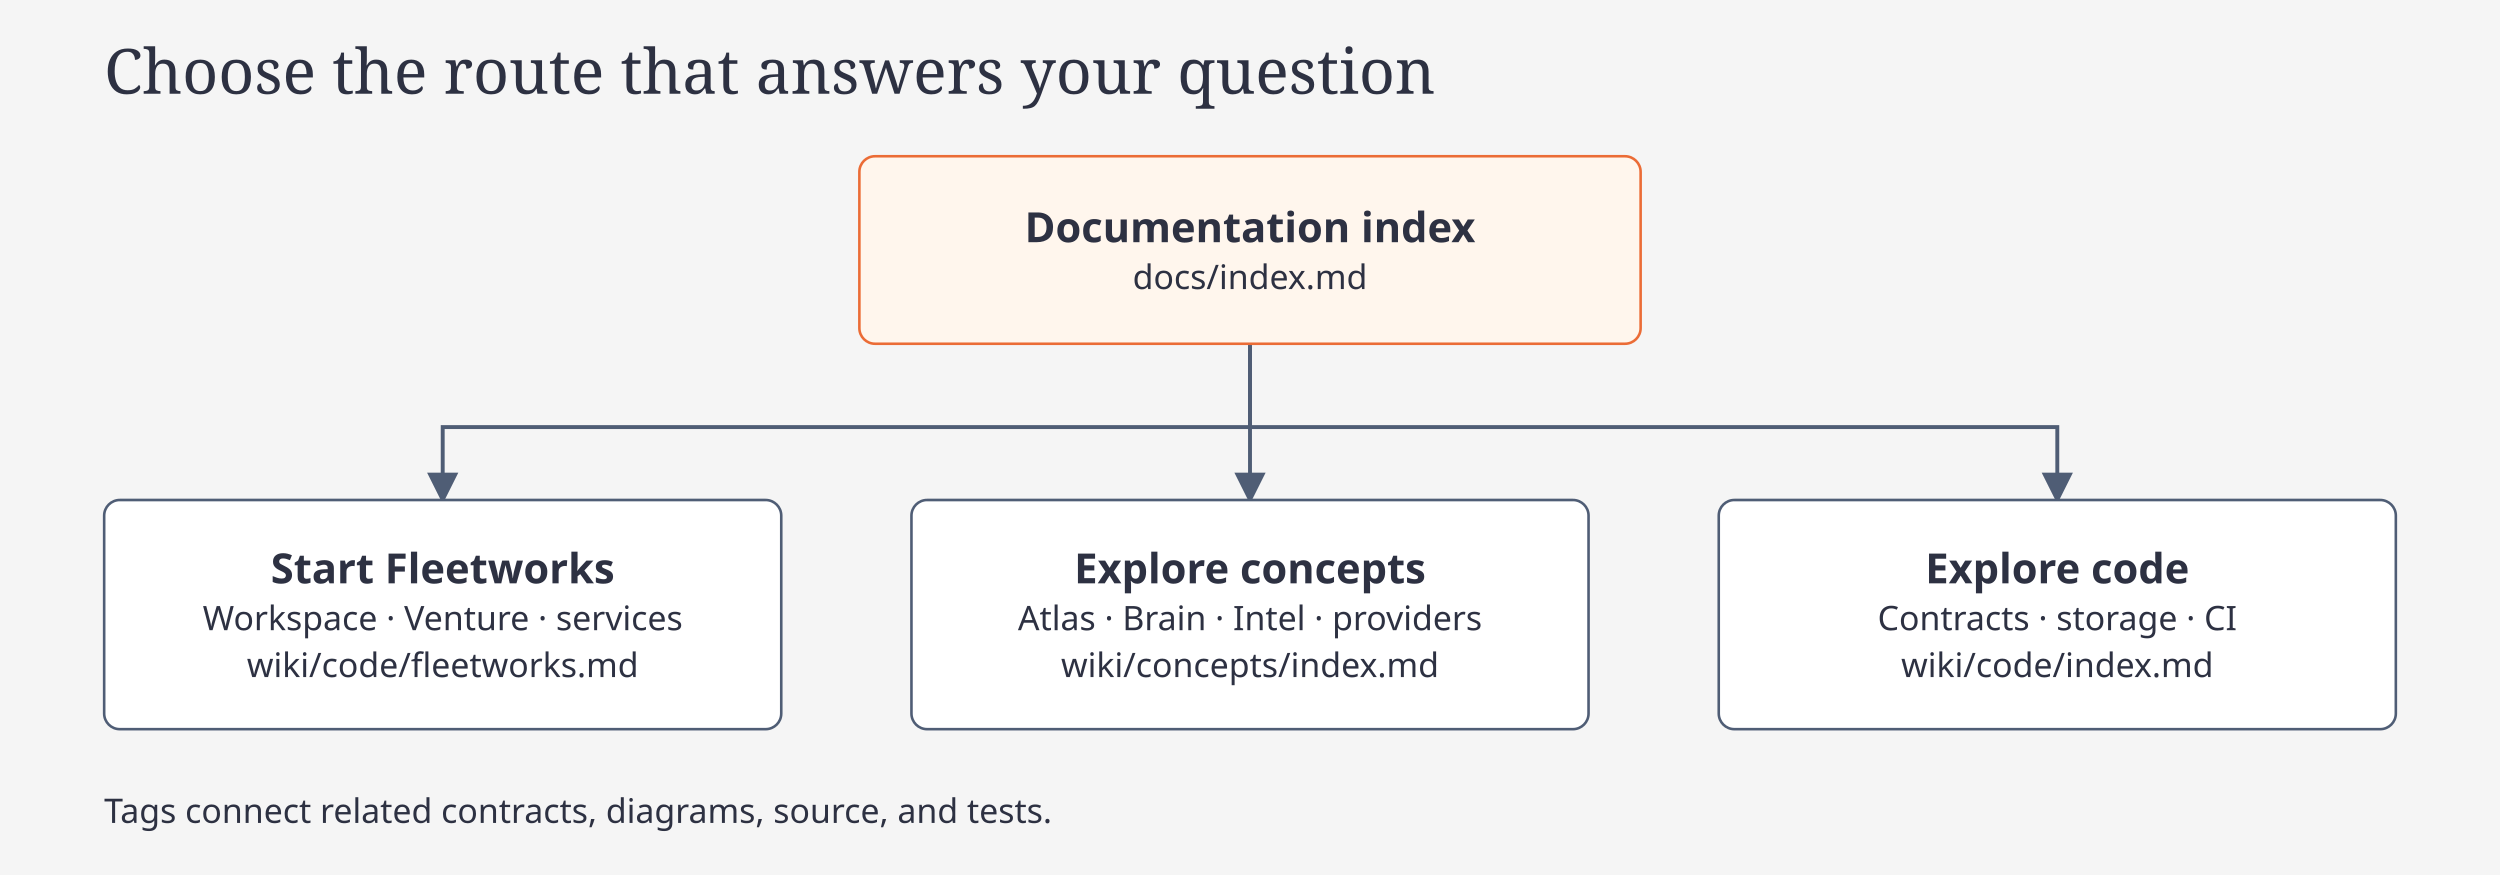
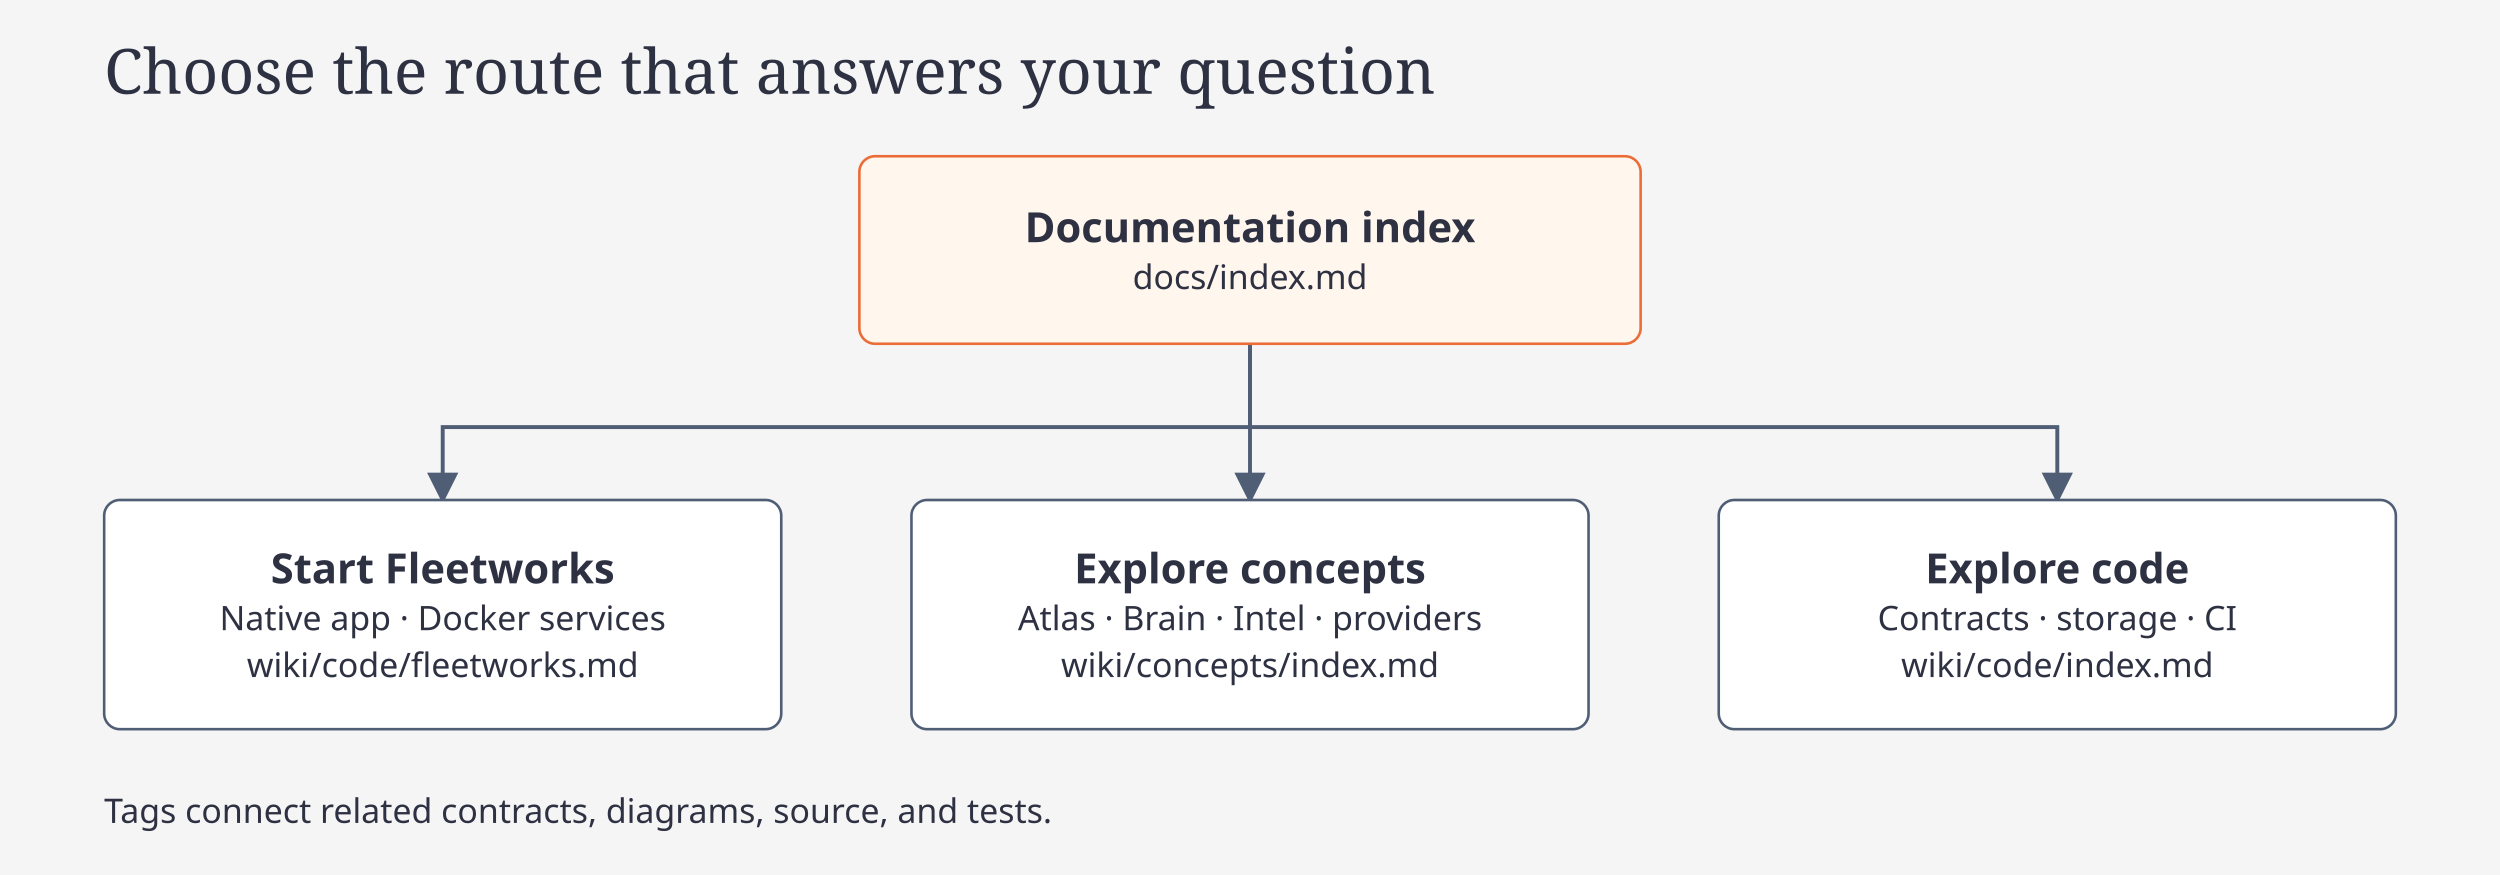
<svg xmlns="http://www.w3.org/2000/svg" viewBox="0 0 960 336" role="img" aria-labelledby="wiki-navigation-title wiki-navigation-desc">
  <defs>
    <marker id="wiki-navigation-arrow" markerWidth="8" markerHeight="8" refX="7" refY="4" orient="auto">
      <path d="M0 0L8 4L0 8Z" fill="#4f5d75" />
    </marker>
  </defs>
  <style>
  text{font-family:Geist,system-ui,sans-serif;fill:#2d3142}
  .heading{font-family:'Instrument Serif',Georgia,serif;font-size:24px}
  .label{font-size:16px;font-weight:600}
  .note{font-size:13px}
  .code{font:12px 'Geist Mono',ui-monospace,monospace}
  .zone{font-size:12px;font-weight:600;letter-spacing:1px}
  .node{fill:white;stroke:#4f5d75}
  .accent{fill:#fff6ed;stroke:#eb6c36}
  .edge,.flow{fill:none;stroke:#4f5d75;stroke-width:1.5}
  .edge{marker-end:url(#wiki-navigation-arrow)}
</style>
  <rect width="960" height="336" fill="#f5f5f5" />
  <text x="40" y="36" class="heading" text-anchor="start">Choose the route that answers your question</text>
  <path d="M480 132V164H170V192" class="edge" />
  <path d="M480 132V192" class="edge" />
  <path d="M480 164H790V192" class="edge" />
  <rect x="330" y="60" width="300" height="72" rx="6" class="accent" />
  <text x="480" y="93" class="label" text-anchor="middle">Documentation index</text>
  <text x="480" y="111" class="note" text-anchor="middle">docs/index.md</text>
  <rect x="40" y="192" width="260" height="88" rx="6" class="node" />
  <text x="170" y="224" class="label" text-anchor="middle">Start Fleetworks</text>
-   <text x="170" y="242" class="note" text-anchor="middle">Workspace · Venture · services</text>
+   <text x="170" y="242" class="note" text-anchor="middle">Native app · Docker services</text>
  <text x="170" y="260" class="note" text-anchor="middle">wiki/code/fleetworks.md</text>
  <rect x="350" y="192" width="260" height="88" rx="6" class="node" />
  <text x="480" y="224" class="label" text-anchor="middle">Explore concepts</text>
  <text x="480" y="242" class="note" text-anchor="middle">Atlas · Brain · Intel · providers</text>
  <text x="480" y="260" class="note" text-anchor="middle">wiki/concepts/index.md</text>
  <rect x="660" y="192" width="260" height="88" rx="6" class="node" />
  <text x="790" y="224" class="label" text-anchor="middle">Explore code</text>
  <text x="790" y="242" class="note" text-anchor="middle">Contracts · storage · CI</text>
  <text x="790" y="260" class="note" text-anchor="middle">wiki/code/index.md</text>
  <text x="40" y="316" class="note" text-anchor="start">Tags connect related contracts, diagrams, source, and tests.</text>
</svg>
